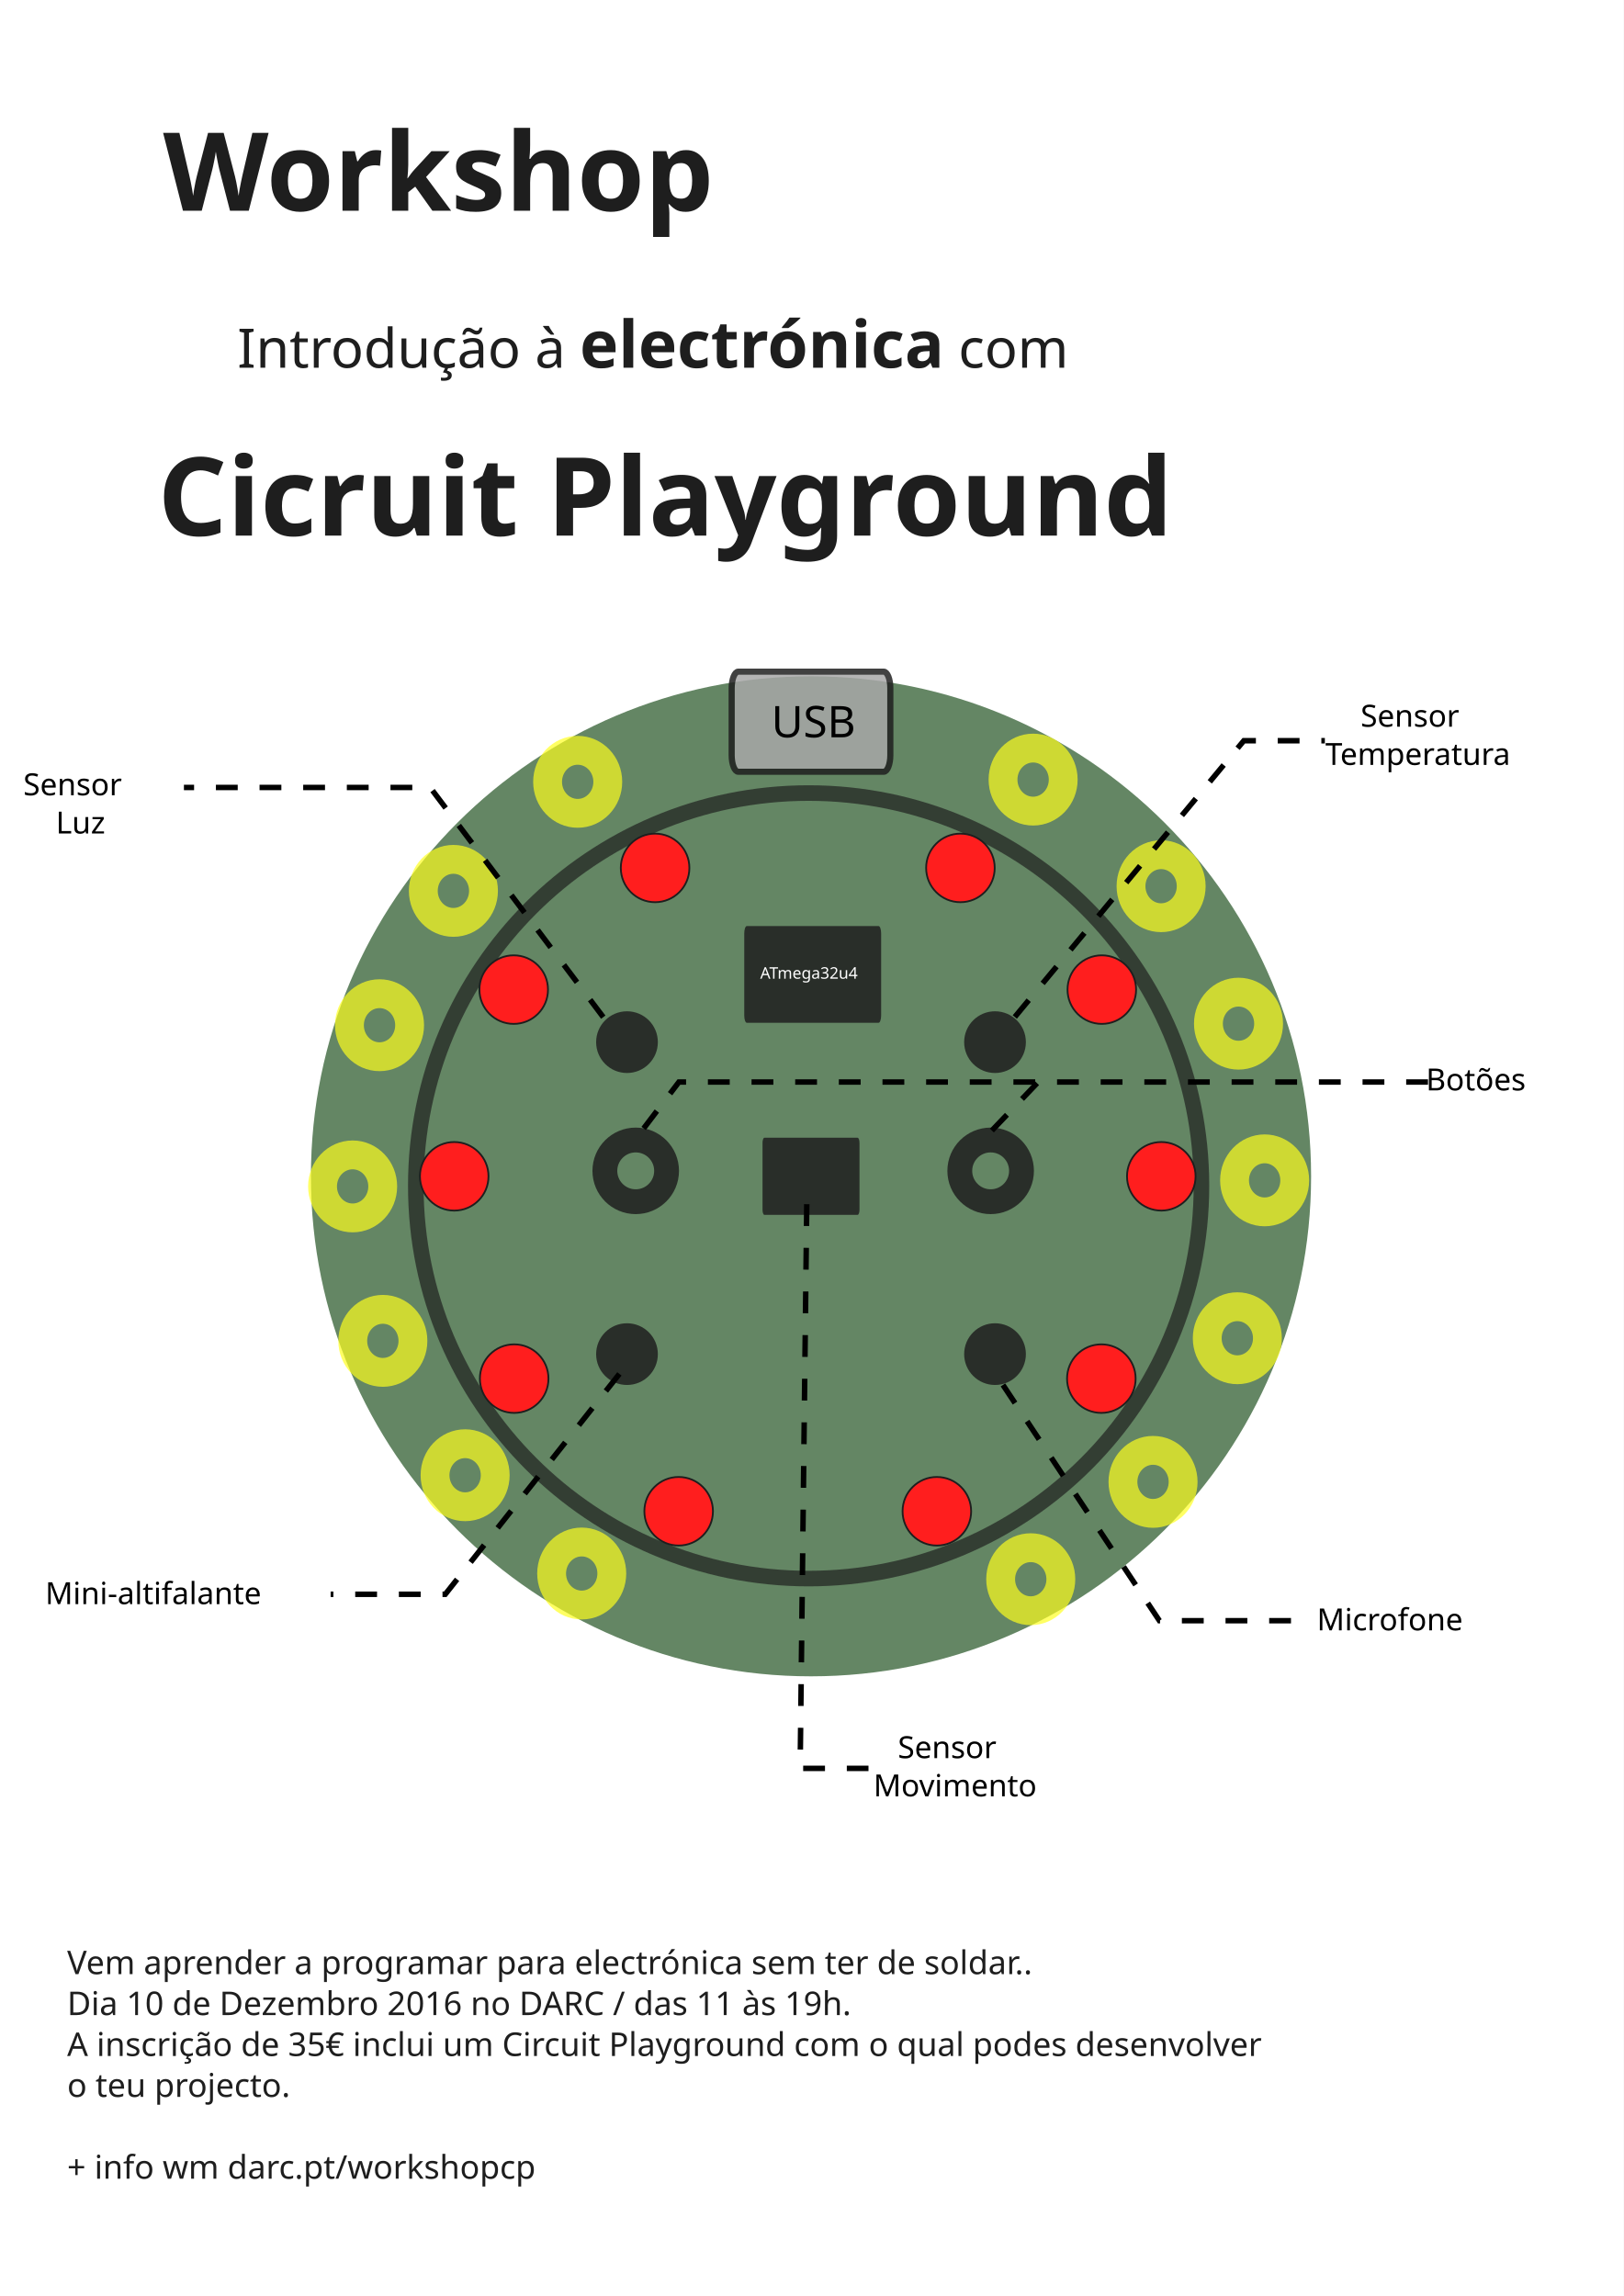
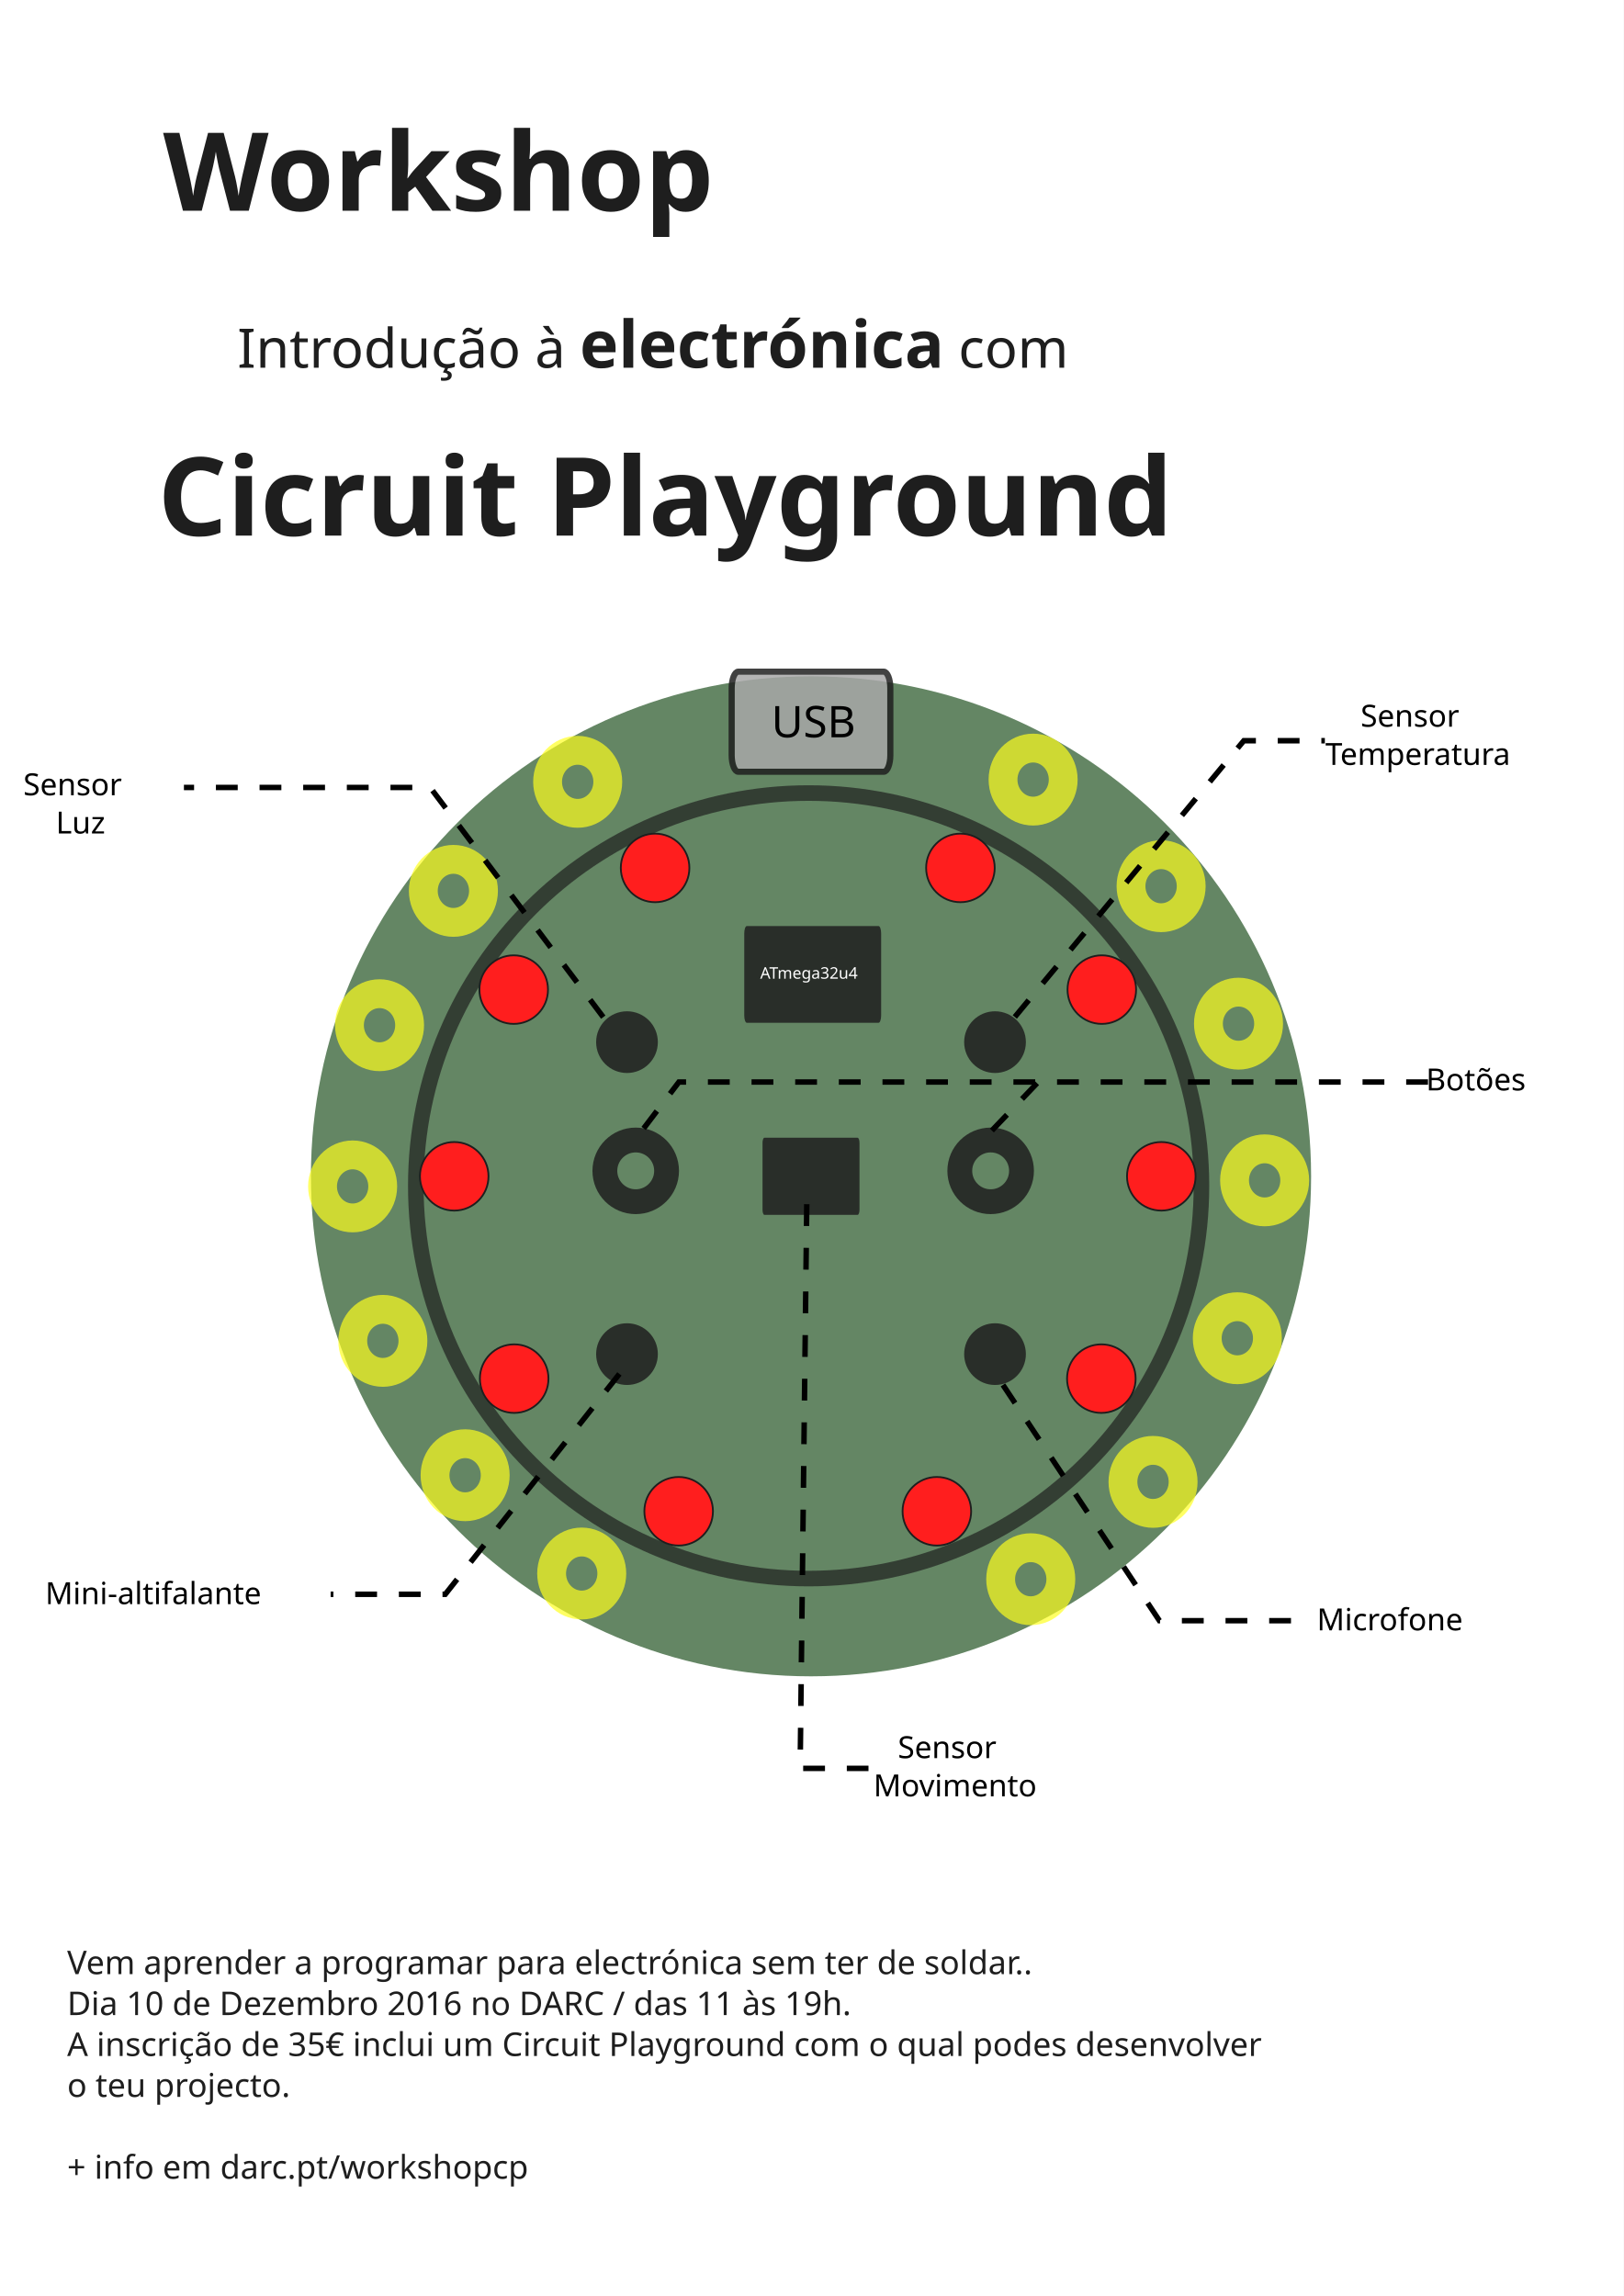
<svg xmlns="http://www.w3.org/2000/svg" width="744.094" height="1052.362" id="svg2" version="1.1" style="enable-background:new">
  <defs id="defs4" />
-   <g id="layer4" transform="translate(0,-3.6171875e-6)">
+   <g id="layer4" transform="translate(0,-3.6171875e-6)" style="display:inline">
    <rect style="fill:#ffffff;fill-opacity:1;stroke:none;display:inline;enable-background:new" id="rect3063" width="744.094" height="1052.362" x="-744.094" y="3.6171875e-06" rx="0" ry="0" transform="scale(-1,1)" />
  </g>
  <g id="layer2" style="display:inline" transform="translate(0,4.4914063e-5)" />
  <g id="layer1" style="opacity:0.88;display:inline" transform="translate(0,4.4914063e-5)">
    <text xml:space="preserve" style="font-size:50px;font-style:normal;font-variant:normal;font-weight:bold;font-stretch:normal;text-align:start;line-height:125%;letter-spacing:0px;word-spacing:0px;writing-mode:lr-tb;text-anchor:start;fill:#000000;fill-opacity:1;stroke:none;font-family:WenQuanYi Micro Hei Mono;-inkscape-font-specification:WenQuanYi Micro Hei Mono Bold" x="74.751" y="96.595" id="text3906">
      <tspan id="tspan3908" x="74.751" y="96.595">Workshop </tspan>
    </text>
    <text id="text3910" y="245.489" x="72.271" style="font-size:50px;font-style:normal;font-variant:normal;font-weight:bold;font-stretch:normal;text-align:start;line-height:125%;letter-spacing:0px;word-spacing:0px;writing-mode:lr-tb;text-anchor:start;fill:#000000;fill-opacity:1;stroke:none;font-family:WenQuanYi Micro Hei Mono;-inkscape-font-specification:WenQuanYi Micro Hei Mono Bold" xml:space="preserve">
      <tspan y="245.489" x="72.271" id="tspan3912">Cicruit Playground</tspan>
    </text>
    <text id="text3914" y="168.54" x="108.75" style="font-size:25px;font-style:normal;font-variant:normal;font-weight:normal;font-stretch:normal;text-align:start;line-height:125%;letter-spacing:0px;word-spacing:0px;writing-mode:lr-tb;text-anchor:start;fill:#000000;fill-opacity:1;stroke:none;font-family:WenQuanYi Micro Hei Mono;-inkscape-font-specification:WenQuanYi Micro Hei Mono" xml:space="preserve">
      <tspan y="168.54" x="108.75" id="tspan3916">Introdução à <tspan style="font-size:30px;font-style:normal;font-variant:normal;font-weight:bold;font-stretch:normal;text-align:start;line-height:125%;writing-mode:lr-tb;text-anchor:start;font-family:WenQuanYi Micro Hei Mono;-inkscape-font-specification:WenQuanYi Micro Hei Mono Bold" id="tspan4065">electrónica</tspan> com</tspan>
    </text>
    <path style="opacity:0.69;fill:#003700;fill-opacity:1;stroke:none" id="path3069" d="m 734.286,604.505 a 230.714,230.714 0 1 1 -461.429,0 230.714,230.714 0 1 1 461.429,0 z" transform="matrix(0.9933362,0,0,0.9933362,-128.5564,-61.31867)" />
    <path transform="matrix(0.7802695,0,0,0.7802695,-22.35019,71.834)" d="m 734.286,604.505 a 230.714,230.714 0 1 1 -461.429,0 230.714,230.714 0 1 1 461.429,0 z" id="path3858" style="opacity:0.69;fill:none;stroke:#000000;stroke-width:9.147;stroke-linejoin:round;stroke-miterlimit:4;stroke-opacity:1;stroke-dasharray:none" />
    <path style="opacity:0.69;fill:none;stroke:#ffff00;stroke-width:14.382;stroke-linejoin:round;stroke-miterlimit:4;stroke-opacity:1;stroke-dasharray:none" id="path3860" d="m 535.714,230.934 a 15,15.714 0 1 1 -30,0 15,15.714 0 1 1 30,0 z" transform="matrix(0.9193148,0,0,0.9193148,-5.253789,145.0236)" />
    <path transform="matrix(0.9193148,0,0,0.9193148,53.39939,193.8831)" d="m 535.714,230.934 a 15,15.714 0 1 1 -30,0 15,15.714 0 1 1 30,0 z" id="path3862" style="opacity:0.69;fill:none;stroke:#ffff00;stroke-width:14.382;stroke-linejoin:round;stroke-miterlimit:4;stroke-opacity:1;stroke-dasharray:none" />
    <path style="opacity:0.69;fill:none;stroke:#ffff00;stroke-width:14.382;stroke-linejoin:round;stroke-miterlimit:4;stroke-opacity:1;stroke-dasharray:none" id="path3864" d="m 535.714,230.934 a 15,15.714 0 1 1 -30,0 15,15.714 0 1 1 30,0 z" transform="matrix(0.9193148,0,0,0.9193148,88.87422,256.889)" />
    <path transform="matrix(0.9193148,0,0,0.9193148,100.8443,328.7092)" d="m 535.714,230.934 a 15,15.714 0 1 1 -30,0 15,15.714 0 1 1 30,0 z" id="path3866" style="opacity:0.69;fill:none;stroke:#ffff00;stroke-width:14.382;stroke-linejoin:round;stroke-miterlimit:4;stroke-opacity:1;stroke-dasharray:none" />
    <path style="opacity:0.69;fill:none;stroke:#ffff00;stroke-width:14.382;stroke-linejoin:round;stroke-miterlimit:4;stroke-opacity:1;stroke-dasharray:none" id="path3868" d="m 535.714,230.934 a 15,15.714 0 1 1 -30,0 15,15.714 0 1 1 30,0 z" transform="matrix(0.9193148,0,0,0.9193148,88.33012,401.0736)" />
    <path transform="matrix(0.9193148,0,0,0.9193148,49.69956,466.9087)" d="m 535.714,230.934 a 15,15.714 0 1 1 -30,0 15,15.714 0 1 1 30,0 z" id="path3870" style="opacity:0.69;fill:none;stroke:#ffff00;stroke-width:14.382;stroke-linejoin:round;stroke-miterlimit:4;stroke-opacity:1;stroke-dasharray:none" />
    <path style="opacity:0.69;fill:none;stroke:#ffff00;stroke-width:14.382;stroke-linejoin:round;stroke-miterlimit:4;stroke-opacity:1;stroke-dasharray:none" id="path3872" d="m 535.714,230.934 a 15,15.714 0 1 1 -30,0 15,15.714 0 1 1 30,0 z" transform="matrix(0.9193148,0,0,0.9193148,-6.341973,511.5243)" />
    <path transform="matrix(0.9193148,0,0,0.9193148,-212.1178,508.9127)" d="m 535.714,230.934 a 15,15.714 0 1 1 -30,0 15,15.714 0 1 1 30,0 z" id="path3874" style="opacity:0.69;fill:none;stroke:#ffff00;stroke-width:14.382;stroke-linejoin:round;stroke-miterlimit:4;stroke-opacity:1;stroke-dasharray:none" />
    <path style="opacity:0.69;fill:none;stroke:#ffff00;stroke-width:14.382;stroke-linejoin:round;stroke-miterlimit:4;stroke-opacity:1;stroke-dasharray:none" id="path3876" d="m 535.714,230.934 a 15,15.714 0 1 1 -30,0 15,15.714 0 1 1 30,0 z" transform="matrix(0.9193148,0,0,0.9193148,-265.5476,463.8618)" />
    <path transform="matrix(0.9193148,0,0,0.9193148,-303.2513,402.2738)" d="m 535.714,230.934 a 15,15.714 0 1 1 -30,0 15,15.714 0 1 1 30,0 z" id="path3878" style="opacity:0.69;fill:none;stroke:#ffff00;stroke-width:14.382;stroke-linejoin:round;stroke-miterlimit:4;stroke-opacity:1;stroke-dasharray:none" />
    <path style="opacity:0.69;fill:none;stroke:#ffff00;stroke-width:14.382;stroke-linejoin:round;stroke-miterlimit:4;stroke-opacity:1;stroke-dasharray:none" id="path3880" d="m 535.714,230.934 a 15,15.714 0 1 1 -30,0 15,15.714 0 1 1 30,0 z" transform="matrix(0.9193148,0,0,0.9193148,-317.1017,331.4833)" />
    <path transform="matrix(0.9193148,0,0,0.9193148,-304.7748,257.5994)" d="m 535.714,230.934 a 15,15.714 0 1 1 -30,0 15,15.714 0 1 1 30,0 z" id="path3882" style="opacity:0.69;fill:none;stroke:#ffff00;stroke-width:14.382;stroke-linejoin:round;stroke-miterlimit:4;stroke-opacity:1;stroke-dasharray:none" />
    <path style="opacity:0.69;fill:none;stroke:#ffff00;stroke-width:14.382;stroke-linejoin:round;stroke-miterlimit:4;stroke-opacity:1;stroke-dasharray:none" id="path3884" d="m 535.714,230.934 a 15,15.714 0 1 1 -30,0 15,15.714 0 1 1 30,0 z" transform="matrix(0.9193148,0,0,0.9193148,-270.9184,196.0268)" />
    <path transform="matrix(0.9193148,0,0,0.9193148,-213.9627,146.0427)" d="m 535.714,230.934 a 15,15.714 0 1 1 -30,0 15,15.714 0 1 1 30,0 z" id="path3886" style="opacity:0.69;fill:none;stroke:#ffff00;stroke-width:14.382;stroke-linejoin:round;stroke-miterlimit:4;stroke-opacity:1;stroke-dasharray:none" />
    <g id="g3984" transform="matrix(0.9700693,0,0,0.9700693,4.226166,-35.20735)">
      <path transform="matrix(1.145286,0,0,1.145286,-298.0106,-557.5804)" d="m 666.701,876.596 a 14.142,14.142 0 1 1 -28.284,0 14.142,14.142 0 1 1 28.284,0 z" id="path3936" style="fill:#ff0000;fill-opacity:1;stroke:#000000;stroke-width:0.738;stroke-linejoin:round;stroke-miterlimit:4;stroke-opacity:1;stroke-dasharray:none;display:inline" />
      <path style="fill:#ff0000;fill-opacity:1;stroke:#000000;stroke-width:0.738;stroke-linejoin:round;stroke-miterlimit:4;stroke-opacity:1;stroke-dasharray:none;display:inline" id="path3956" d="m 666.701,876.596 a 14.142,14.142 0 1 1 -28.284,0 14.142,14.142 0 1 1 28.284,0 z" transform="matrix(1.145286,0,0,1.145286,-231.2187,-500.0829)" />
      <path transform="matrix(1.145286,0,0,1.145286,-203.1172,-411.8655)" d="m 666.701,876.596 a 14.142,14.142 0 1 1 -28.284,0 14.142,14.142 0 1 1 28.284,0 z" id="path3958" style="fill:#ff0000;fill-opacity:1;stroke:#000000;stroke-width:0.738;stroke-linejoin:round;stroke-miterlimit:4;stroke-opacity:1;stroke-dasharray:none;display:inline" />
      <path style="fill:#ff0000;fill-opacity:1;stroke:#000000;stroke-width:0.738;stroke-linejoin:round;stroke-miterlimit:4;stroke-opacity:1;stroke-dasharray:none;display:inline" id="path3960" d="m 666.701,876.596 a 14.142,14.142 0 1 1 -28.284,0 14.142,14.142 0 1 1 28.284,0 z" transform="matrix(1.145286,0,0,1.145286,-231.442,-316.2758)" />
      <path transform="matrix(1.145286,0,0,1.145286,-309.1426,-253.6057)" d="m 666.701,876.596 a 14.142,14.142 0 1 1 -28.284,0 14.142,14.142 0 1 1 28.284,0 z" id="path3962" style="fill:#ff0000;fill-opacity:1;stroke:#000000;stroke-width:0.738;stroke-linejoin:round;stroke-miterlimit:4;stroke-opacity:1;stroke-dasharray:none;display:inline" />
    </g>
    <g id="g4015" transform="matrix(-0.9700693,0,0,0.9700693,736.1166,-35.20735)">
      <path style="fill:#ff0000;fill-opacity:1;stroke:#000000;stroke-width:0.738;stroke-linejoin:round;stroke-miterlimit:4;stroke-opacity:1;stroke-dasharray:none;display:inline" id="path4017" d="m 666.701,876.596 a 14.142,14.142 0 1 1 -28.284,0 14.142,14.142 0 1 1 28.284,0 z" transform="matrix(1.145286,0,0,1.145286,-298.0106,-557.5804)" />
      <path transform="matrix(1.145286,0,0,1.145286,-231.2187,-500.0829)" d="m 666.701,876.596 a 14.142,14.142 0 1 1 -28.284,0 14.142,14.142 0 1 1 28.284,0 z" id="path4019" style="fill:#ff0000;fill-opacity:1;stroke:#000000;stroke-width:0.738;stroke-linejoin:round;stroke-miterlimit:4;stroke-opacity:1;stroke-dasharray:none;display:inline" />
      <path style="fill:#ff0000;fill-opacity:1;stroke:#000000;stroke-width:0.738;stroke-linejoin:round;stroke-miterlimit:4;stroke-opacity:1;stroke-dasharray:none;display:inline" id="path4021" d="m 666.701,876.596 a 14.142,14.142 0 1 1 -28.284,0 14.142,14.142 0 1 1 28.284,0 z" transform="matrix(1.145286,0,0,1.145286,-203.1172,-411.8655)" />
      <path transform="matrix(1.145286,0,0,1.145286,-231.442,-316.2758)" d="m 666.701,876.596 a 14.142,14.142 0 1 1 -28.284,0 14.142,14.142 0 1 1 28.284,0 z" id="path4023" style="fill:#ff0000;fill-opacity:1;stroke:#000000;stroke-width:0.738;stroke-linejoin:round;stroke-miterlimit:4;stroke-opacity:1;stroke-dasharray:none;display:inline" />
      <path style="fill:#ff0000;fill-opacity:1;stroke:#000000;stroke-width:0.738;stroke-linejoin:round;stroke-miterlimit:4;stroke-opacity:1;stroke-dasharray:none;display:inline" id="path4025" d="m 666.701,876.596 a 14.142,14.142 0 1 1 -28.284,0 14.142,14.142 0 1 1 28.284,0 z" transform="matrix(1.145286,0,0,1.145286,-309.1426,-253.6057)" />
    </g>
    <rect style="opacity:0.84;fill:#9b9b9b;fill-opacity:1;stroke:#000000;stroke-width:2.823;stroke-linejoin:round;stroke-miterlimit:4;stroke-opacity:1;stroke-dasharray:none;stroke-dashoffset:0" id="rect4061" width="72.716" height="45.873" x="335.301" y="307.856" rx="3.031" ry="7.622" />
    <g id="g4103" transform="matrix(0.8001842,0,0,0.8001842,73.00973,41.08827)">
      <rect ry="4.164" rx="1.485" y="479.097" x="335" height="55.408" width="78.39" id="rect4097" style="opacity:0.84;fill:#000000;fill-opacity:1;stroke:none" />
      <text id="text4099" y="509.253" x="344.129" style="font-size:9.179px;font-style:normal;font-weight:normal;line-height:125%;letter-spacing:0px;word-spacing:0px;fill:#ffffff;fill-opacity:1;stroke:none;font-family:Sans" xml:space="preserve">
        <tspan y="509.253" x="344.129" id="tspan4101">ATmega32u4</tspan>
      </text>
    </g>
    <path style="opacity:0.84;fill:#000000;fill-opacity:1;stroke:none" id="path4119" d="m 341.432,623.047 a 26.264,26.264 0 1 1 -52.528,0 26.264,26.264 0 1 1 52.528,0 z" transform="matrix(0.5384615,0,0,0.5384615,117.6263,142.1736)" />
    <path transform="matrix(0.5384615,0,0,0.5384615,286.2812,142.1736)" d="m 341.432,623.047 a 26.264,26.264 0 1 1 -52.528,0 26.264,26.264 0 1 1 52.528,0 z" id="path4121" style="opacity:0.84;fill:#000000;fill-opacity:1;stroke:none" />
    <path style="opacity:0.84;fill:#000000;fill-opacity:1;stroke:none" id="path4123" d="m 341.432,623.047 a 26.264,26.264 0 1 1 -52.528,0 26.264,26.264 0 1 1 52.528,0 z" transform="matrix(0.5384615,0,0,0.5384615,286.2812,285.1685)" />
    <path transform="matrix(0.5384615,0,0,0.5384615,117.6263,285.1685)" d="m 341.432,623.047 a 26.264,26.264 0 1 1 -52.528,0 26.264,26.264 0 1 1 52.528,0 z" id="path4125" style="opacity:0.84;fill:#000000;fill-opacity:1;stroke:none" />
    <rect style="opacity:0.84;fill:#000000;fill-opacity:1;stroke:none" id="rect4127" width="44.447" height="35.355" x="349.436" y="521.48" rx="0.863" ry="2.42" />
    <path transform="matrix(0.5384615,0,0,0.5384615,284.2812,201.1685)" d="m 341.432,623.047 a 26.264,26.264 0 1 1 -52.528,0 26.264,26.264 0 1 1 52.528,0 z" id="path4139" style="opacity:0.84;fill:none;stroke:#000000;stroke-width:21.125;stroke-miterlimit:4;stroke-opacity:1;stroke-dasharray:none" />
    <path style="opacity:0.84;fill:none;stroke:#000000;stroke-width:21.125;stroke-miterlimit:4;stroke-opacity:1;stroke-dasharray:none" id="path4141" d="m 341.432,623.047 a 26.264,26.264 0 1 1 -52.528,0 26.264,26.264 0 1 1 52.528,0 z" transform="matrix(0.5384615,0,0,0.5384615,121.6263,201.1685)" />
    <text xml:space="preserve" style="font-size:15px;font-style:normal;font-variant:normal;font-weight:normal;font-stretch:normal;text-align:start;line-height:125%;letter-spacing:0px;word-spacing:0px;writing-mode:lr-tb;text-anchor:start;fill:#000000;fill-opacity:1;stroke:none;font-family:WenQuanYi Micro Hei Mono;-inkscape-font-specification:WenQuanYi Micro Hei Mono" x="30.768" y="904.846" id="text4388">
      <tspan id="tspan4390" x="30.768" y="904.846">Vem aprender a programar para electrónica sem ter de soldar..</tspan>
      <tspan x="30.768" y="923.596" id="tspan4396">Dia 10 de Dezembro 2016 no DARC / das 11 às 19h.</tspan>
      <tspan x="30.768" y="942.346" id="tspan4406">A inscrição de 35€ inclui um Circuit Playground com o qual podes desenvolver</tspan>
      <tspan x="30.768" y="961.096" id="tspan4414">o teu projecto.</tspan>
      <tspan x="30.768" y="979.846" id="tspan4416" />
-       <tspan x="30.768" y="998.596" id="tspan4418">+ info wm darc.pt/workshopcp</tspan>
+       <tspan x="30.768" y="998.596" id="tspan4418">+ info em darc.pt/workshopcp</tspan>
    </text>
  </g>
  <g id="layer3" transform="translate(0,4.4914063e-5)">
    <path style="fill:none;stroke:#000000;stroke-width:2.5;stroke-linecap:butt;stroke-linejoin:miter;stroke-miterlimit:4;stroke-opacity:1;stroke-dasharray:10, 10;stroke-dashoffset:0" d="M 465.051,466.128 570,339.505 l 37.143,0" id="path4268" />
    <text xml:space="preserve" style="font-size:14.011px;font-style:normal;font-variant:normal;font-weight:normal;font-stretch:normal;text-align:center;line-height:125%;letter-spacing:0px;word-spacing:0px;writing-mode:lr-tb;text-anchor:middle;fill:#000000;fill-opacity:1;stroke:none;font-family:WenQuanYi Micro Hei Mono;-inkscape-font-specification:WenQuanYi Micro Hei Mono" x="658.87" y="333.087" id="text4274">
      <tspan id="tspan4276" x="658.87" y="333.087">Sensor</tspan>
      <tspan x="658.87" y="350.6" id="tspan4284">Temperatura</tspan>
    </text>
    <text id="text4278" y="364.515" x="46.013" style="font-size:14.011px;font-style:normal;font-variant:normal;font-weight:normal;font-stretch:normal;text-align:center;line-height:125%;letter-spacing:0px;word-spacing:0px;writing-mode:lr-tb;text-anchor:middle;fill:#000000;fill-opacity:1;stroke:none;font-family:WenQuanYi Micro Hei Mono;-inkscape-font-specification:WenQuanYi Micro Hei Mono" xml:space="preserve">
      <tspan y="364.515" x="46.013" id="tspan4280">Sensor</tspan>
      <tspan y="382.029" x="46.013" id="tspan4282">Luz</tspan>
    </text>
    <path style="fill:none;stroke:#000000;stroke-width:2.5;stroke-linecap:butt;stroke-linejoin:miter;stroke-miterlimit:4;stroke-opacity:1;stroke-dasharray:10, 10;stroke-dashoffset:0" d="m 276.45,466.2 -79.307,-105.266 -112.857,0" id="path4286" />
    <text xml:space="preserve" style="font-size:14.011px;font-style:normal;font-variant:normal;font-weight:normal;font-stretch:normal;text-align:center;line-height:125%;letter-spacing:0px;word-spacing:0px;writing-mode:lr-tb;text-anchor:middle;fill:#000000;fill-opacity:1;stroke:none;font-family:WenQuanYi Micro Hei Mono;-inkscape-font-specification:WenQuanYi Micro Hei Mono" x="79.348" y="735.241" id="text4288">
      <tspan id="tspan4292" x="79.348" y="735.241">Mini-altifalante</tspan>
    </text>
    <path style="fill:none;stroke:#000000;stroke-width:2.5;stroke-linecap:butt;stroke-linejoin:miter;stroke-miterlimit:4;stroke-opacity:1;stroke-dasharray:10, 10;stroke-dashoffset:0" d="m 283.853,629.717 -79.802,101.015 -52.528,0" id="path4296" />
    <text id="text4298" y="747.262" x="646.043" style="font-size:14.011px;font-style:normal;font-variant:normal;font-weight:normal;font-stretch:normal;text-align:center;line-height:125%;letter-spacing:0px;word-spacing:0px;writing-mode:lr-tb;text-anchor:middle;fill:#000000;fill-opacity:1;stroke:none;font-family:WenQuanYi Micro Hei Mono;-inkscape-font-specification:WenQuanYi Micro Hei Mono" xml:space="preserve">
      <tspan y="747.262" x="646.043" id="tspan4300">Microfone</tspan>
    </text>
    <path style="fill:none;stroke:#000000;stroke-width:2.5;stroke-linecap:butt;stroke-linejoin:miter;stroke-miterlimit:4;stroke-opacity:1;stroke-dasharray:10, 10;stroke-dashoffset:0" d="m 459.619,634.768 71.721,108.086 65.66,0" id="path4302" />
    <g id="g4312" transform="matrix(1,0,0,-1,0,1135.146)" style="stroke-width:2.5;stroke-miterlimit:4;stroke-dasharray:10, 10;stroke-dashoffset:0">
      <path id="path4304" d="m 294.965,617.936 16.162,21.274 347.513,0" style="fill:none;stroke:#000000;stroke-width:2.5;stroke-linecap:butt;stroke-linejoin:miter;stroke-miterlimit:4;stroke-opacity:1;stroke-dasharray:10, 10;stroke-dashoffset:0" />
      <path id="path4306" d="m 454.548,616.966 21.234,22.244" style="fill:none;stroke:#000000;stroke-width:2.5;stroke-linecap:butt;stroke-linejoin:miter;stroke-miterlimit:4;stroke-opacity:1;stroke-dasharray:10, 10;stroke-dashoffset:0" />
    </g>
    <text xml:space="preserve" style="font-size:14.011px;font-style:normal;font-variant:normal;font-weight:normal;font-stretch:normal;text-align:center;line-height:125%;letter-spacing:0px;word-spacing:0px;writing-mode:lr-tb;text-anchor:middle;fill:#000000;fill-opacity:1;stroke:none;font-family:WenQuanYi Micro Hei Mono;-inkscape-font-specification:WenQuanYi Micro Hei Mono" x="685.439" y="499.784" id="text4308">
      <tspan id="tspan4310" x="685.439" y="499.784">Botões</tspan>
    </text>
    <path style="fill:none;stroke:#000000;stroke-width:2.5;stroke-linecap:butt;stroke-linejoin:miter;stroke-miterlimit:4;stroke-opacity:1;stroke-dasharray:10, 10;stroke-dashoffset:0" d="m 369.716,551.936 -3.03,258.599 31.315,0" id="path4316" />
    <text id="text4322" y="805.838" x="446.799" style="font-size:14.011px;font-style:normal;font-variant:normal;font-weight:normal;font-stretch:normal;text-align:center;line-height:125%;letter-spacing:0px;word-spacing:0px;writing-mode:lr-tb;text-anchor:middle;fill:#000000;fill-opacity:1;stroke:none;font-family:WenQuanYi Micro Hei Mono;-inkscape-font-specification:WenQuanYi Micro Hei Mono" xml:space="preserve">
      <tspan y="805.838" x="446.799" id="tspan4324">Sensor</tspan>
      <tspan id="tspan4326" y="823.352" x="446.799">Movimento</tspan>
    </text>
    <text xml:space="preserve" style="font-size:20px;font-style:normal;font-variant:normal;font-weight:normal;font-stretch:normal;text-align:start;line-height:125%;letter-spacing:0px;word-spacing:0px;writing-mode:lr-tb;text-anchor:start;fill:#000000;fill-opacity:1;stroke:none;font-family:WenQuanYi Micro Hei Mono;-inkscape-font-specification:WenQuanYi Micro Hei Mono" x="353.505" y="337.936" id="text4328">
      <tspan id="tspan4330" x="353.505" y="337.936">USB</tspan>
    </text>
  </g>
</svg>
